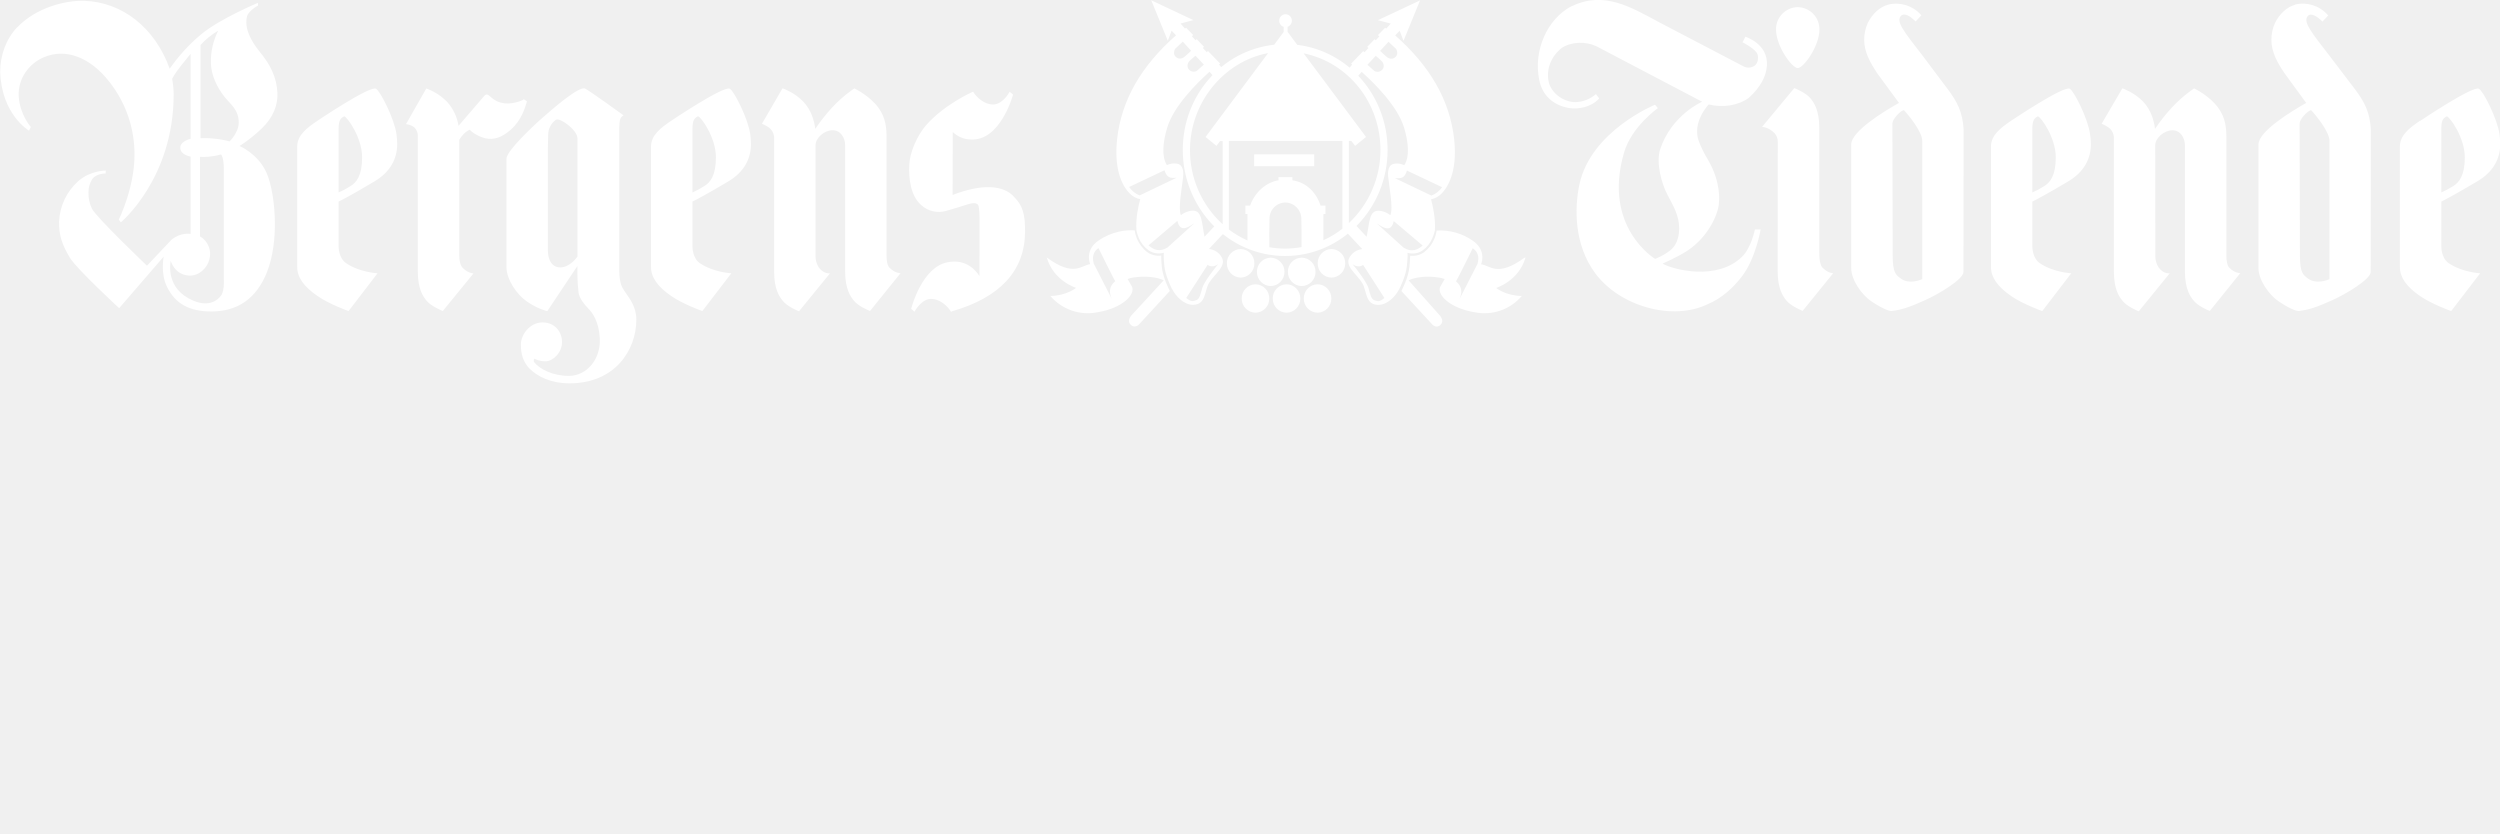
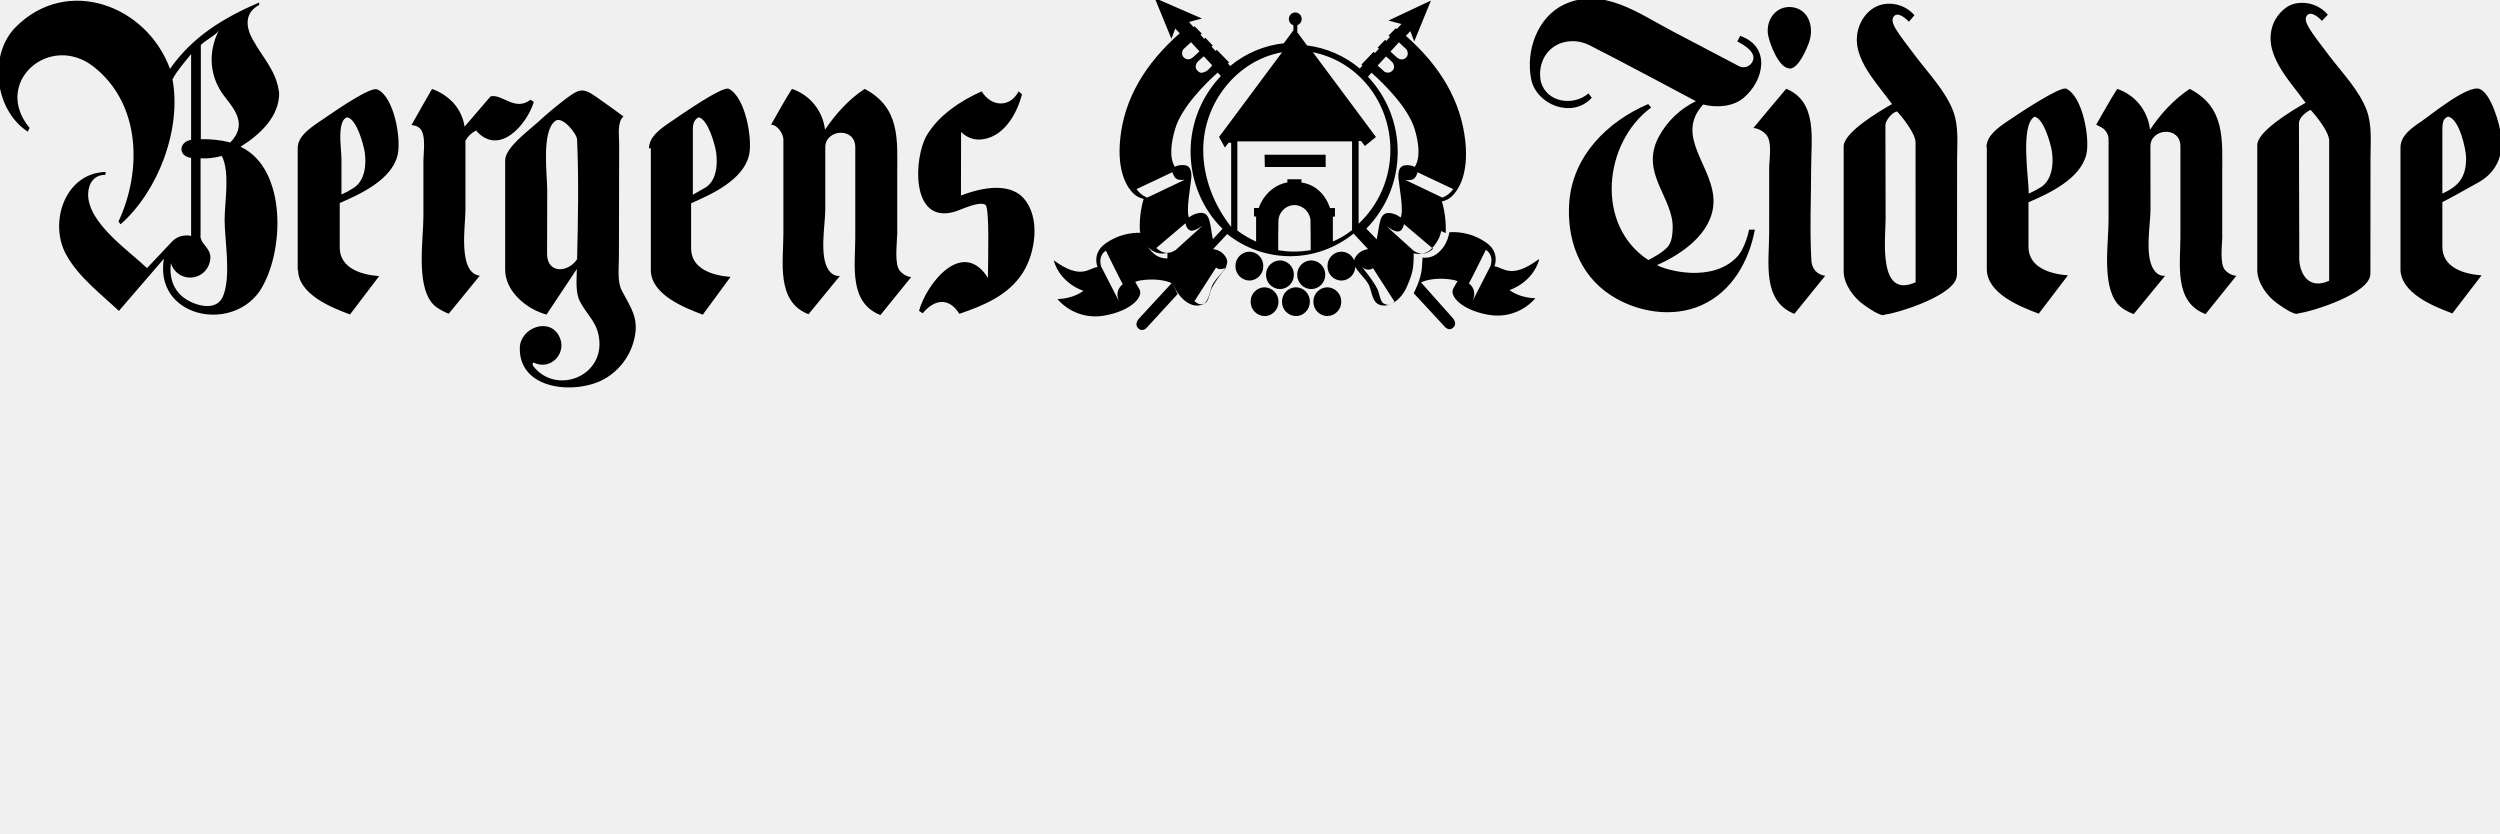
<svg xmlns="http://www.w3.org/2000/svg" viewBox="0 0 900 300">
-   <path fill="#fff" d="M451.5 55.55h21.6v4.29h-21.61zm34.09 24.77V50.74h.89l1.37 1.78.16-.14 3.76-3.08S470 20.11 469.3 19.2c16.1 3.27 27.66 17.77 27.66 34.8a36.03 36.03 0 0 1-11.36 26.3zm-2.31 2.01a33.15 33.15 0 0 1-6.86 4.15v-9.4l.75-.06v-3.01h-1.75c-1.64-4.83-5.14-8.37-10.16-9.1v-1.15h-5.01l.02 1.14c-4.5.74-8.55 4.31-10.22 9.11h-1.71v3l.75.06v9.5a34.4 34.4 0 0 1-6.69-3.94V50.74h40.87v31.57zM456.96 89a278.5 278.5 0 0 1 .06-10.2 5.79 5.79 0 0 1 5.7-5.9 5.86 5.86 0 0 1 5.76 5.9c.07.2.09 7.14.07 10.16-1.93.34-3.91.54-5.92.54a33.21 33.21 0 0 1-5.67-.5zm-16.87-8.32A36 36 0 0 1 428.4 54c0-16.97 12.06-31.85 28.12-34.89L434 49.31l3.93 3.2 1.3-1.72h.92v29.88zm26.9-64.56c-.1-.16-3.38-4.6-3.46-4.68V9.66a2.3 2.3 0 0 0 1.54-2.18 2.3 2.3 0 0 0-2.25-2.36 2.3 2.3 0 0 0-2.3 2.36 2.3 2.3 0 0 0 1.61 2.2v1.81l-3.43 4.61c-18.78 2.06-32.9 18.32-32.9 37.9 0 21.03 16.52 38.16 36.83 38.16 20.34 0 36.9-17.12 36.9-38.16 0-19.34-13.97-35.6-32.52-37.86zm-34.14 87.44c-.67 2.22-.91 4.29-2.5 4.61-.93.2-1.36.64-3.3-.9l7.7-11.94c.91.8 2.64.73 3.85-.3-1.5 1.72-5.17 6.61-5.75 8.54zm-12.5-14.49c-3.06 1.9-5.19.71-6.88-.74l10.39-8.82c1.1 5.08 5.03 1.35 6.03.92-2.22 1.98-9.43 8.56-9.54 8.63zM410.3 70.34s-2.14-.64-3.82-3.02l12.74-6.03c.83 2.7 2 2.9 4.35 2.7zm12.9-52.92c.15-.1 1.27-1.17 2.61-2.43l3 3.28a52.14 52.14 0 0 1-2.5 2.27c-.57.45-1.98 1.04-3.11-.16-.97-.94-.45-2.48 0-2.96zm7.18 2.63l3 3.21-2.56 2.29s-1.5.82-2.76-.46c-1.1-1.16-.29-2.68.05-3.01.11-.18 1.01-.99 2.29-2.04zm4.83 69.58l6.2-6.61-3.09-2.79-4.69 5c-1.1-5.32-.77-9.97-4.9-9.35a7.95 7.95 0 0 0-3.62 1.57c-1.09-2.5.55-10.77.84-14 .25-2.98-.77-4.34-2.25-4.53a6.01 6.01 0 0 0-3.62.53c-2-3.15-1.42-8.4.13-13.53 2.3-7.7 10.65-15.99 15.2-20.08l2.15 2.37 2.28-1.75.92-.94-1.92-2.3c.32-.23.42-.33.42-.33l-4.39-4.52s-.18.13-.43.42l-1.42-1.53.43-.4-2.65-2.78-.4.4-1.32-1.42.46-.46L427 10l-.4.28-1.6-1.81 4.6-1.24L414.45.1l5.96 14.57 1.37-3.63 1.59 1.68c-12.5 11-19.68 23.32-21.21 37.39-1.35 12.36 2.76 17.84 4.6 19.6a7.07 7.07 0 0 0 3.72 2c-.61 2.18-1.71 6.96-1.35 11.3v.01s.25 1.22.83 2.65a10.52 10.52 0 0 0 3.6 4.5 6.63 6.63 0 0 0 5.24.86l.17-.05v.18s-.17 1.18.2 4.61c.32 3.42 2.61 8.01 2.7 8.2l.04-.02c1.37 2.72 4.24 5.78 7.58 5.78 4.74 0 4.1-5.15 5.75-7.85 2.09-3.4 6.6-6.22 4.45-9.47a5.84 5.84 0 0 0-4.47-2.77zm-35.03 17.86l-6.43-12.6a7.42 7.42 0 0 1-.28-1.89c0-1.44.7-2.95 2-3.67 0 0 5.84 11.89 6.02 11.87-2.6 2.2-2.02 4.52-1.3 6.28zm18.06-11.7c-.17-1.9-.17-1.96-.17-2.65 0-.36-.05-1.01-.03-1.14-.64.15-3.1.21-5.05-1.25a11.56 11.56 0 0 1-3.75-5 10.03 10.03 0 0 1-.75-2.8c-2.74-.27-8.1.24-13.05 3.67-4.47 3.1-3.49 7.23-2.97 8.47-3.28.41-5.87 4.78-15.63-2.39 2.42 8.45 10.55 10.93 10.55 10.93s-3.32 2.81-9.26 2.92a17.71 17.71 0 0 0 16.78 5.9c9.4-1.5 14.1-6.65 12.5-9.44l-1.47-2.57a9.96 9.96 0 0 1 2-.53c4.31-.68 8.68-.16 11 1l-11.63 12.63s-1.65 1.8-.41 3.2c1.52 1.78 3.14.06 3.14.06l11.1-12.06c-.07-.13-2.55-4.71-2.92-8.95zm56.13-1a5.06 5.06 0 0 1 4.96-5.14 5.04 5.04 0 0 1 4.94 5.14 5.04 5.04 0 0 1-4.94 5.15 5.04 5.04 0 0 1-4.96-5.15zm-32.7 0a5.08 5.08 0 0 1 4.98-5.14 5.04 5.04 0 0 1 4.92 5.14 5.04 5.04 0 0 1-4.92 5.15 5.06 5.06 0 0 1-4.97-5.15zm21.97 3.08a5.04 5.04 0 0 1 4.97-5.11 5.04 5.04 0 0 1 4.98 5.1 5.04 5.04 0 0 1-4.98 5.12 5.04 5.04 0 0 1-4.96-5.11zm-11.15 0a5.04 5.04 0 0 1 4.94-5.11 5.04 5.04 0 0 1 4.98 5.1 5.04 5.04 0 0 1-4.98 5.12 5.04 5.04 0 0 1-4.93-5.11zm16.87 9.6a5.06 5.06 0 0 1 4.97-5.13 5.04 5.04 0 0 1 4.95 5.14 5.04 5.04 0 0 1-4.95 5.09 5.06 5.06 0 0 1-4.97-5.1zm-11.17 0a5.04 5.04 0 0 1 4.96-5.13 5.04 5.04 0 0 1 4.97 5.14 5.04 5.04 0 0 1-4.97 5.09 5.04 5.04 0 0 1-4.96-5.1zm-11.18 0a5.06 5.06 0 0 1 4.97-5.13 5.04 5.04 0 0 1 4.96 5.14 5.04 5.04 0 0 1-4.96 5.09 5.06 5.06 0 0 1-4.97-5.1zM188.6 35.72c-.9.7-2.83 1.18-4.23 1.4a9.31 9.31 0 0 1-5.47-.67c-1.47-.69-2.42-1.8-3.06-2.22-.9-.6-1.51.3-1.51.3l-9.25 10.76a16.96 16.96 0 0 0-4.11-8.61 19.89 19.89 0 0 0-7.25-4.73l-.24-.1-.15.24-7.17 12.6a5.98 5.98 0 0 1 2.9 1.08c1.51 1.47 1.35 2.85 1.35 4.1v47.9c0 6.51 2.08 9.16 3.09 10.4 1.6 2.1 5.91 3.79 5.91 3.79l11.05-13.53s-1.98 0-3.94-2.06c-.8-.82-1.18-2.65-1.18-4.26V50.32c.79-1.4 2.3-3.05 3.78-3.62 1.12 1.28 3.6 2.63 5.68 3.1 2.85.62 5.79-.19 9.1-3.13 3.85-3.41 5.1-7.82 5.81-10.17zm613.9 60.64c-.75-.83-1-2.65-1-4.25V49.83c0-3.72-.25-7.33-2.96-11.05-3.03-4.18-8.22-6.75-8.46-6.86l-.16-.1-.16.1c-.05.04-3.84 2.44-7.93 6.83a63.58 63.58 0 0 0-6.02 7.64c-.37-2.98-1.43-6.78-4.25-9.77-3.07-3.22-7.08-4.66-7.25-4.73l-.22-.07-.17.2-7.33 12.53c.03 0 1.46.62 2.18 1.13a4.7 4.7 0 0 1 2.23 4.14v48.04c0 6.49 2.06 9.14 3.08 10.39 1.6 2.1 5.5 3.67 5.65 3.73l.24.08 11.14-13.68s-2.19.4-4-2.08a7.38 7.38 0 0 1-1.19-4.08l-.04-39.92c0-2.62 3.21-5.4 6.21-5.4 2.9 0 4.48 2.8 4.48 5.4v45.42c0 6.52 2.07 9.17 3.07 10.41 1.61 2.11 5.5 3.66 5.66 3.73l.23.08 10.97-13.6s-2.02.05-4-2.02zm-482.3 0c-.8-.83-1.04-2.65-1.04-4.25V49.83c0-3.72-.23-7.33-2.93-11.05-3.03-4.18-8.25-6.75-8.46-6.86l-.16-.1-.18.1c-.04.04-3.83 2.44-7.91 6.83a64.69 64.69 0 0 0-6.02 7.64c-.4-2.98-1.44-6.78-4.29-9.77-3.05-3.22-7.05-4.66-7.2-4.73l-.27-.07-.17.2-7.27 12.53c.01 0 1.44.62 2.19 1.13a4.77 4.77 0 0 1 2.2 4.14v48.04c0 6.49 2.06 9.14 3.07 10.39 1.6 2.1 5.5 3.67 5.67 3.73l.22.08 11.16-13.68s-2.2.4-4.03-2.08a7.4 7.4 0 0 1-1.19-4.08V52.28c0-2.62 3.16-5.4 6.16-5.4 2.92 0 4.5 2.8 4.5 5.4v45.46c0 6.51 2.07 9.16 3.07 10.4 1.6 2.11 5.5 3.66 5.67 3.73l.22.08 10.98-13.6s-2.05.05-4-2.02zm325.6-64.47l-11.46 13.79s2.26 0 4.5 2.26a4.48 4.48 0 0 1 1.16 3l-.04 46.75c0 6.5 2.07 9.15 3.07 10.4 1.61 2.1 5.54 3.63 5.7 3.73l.22.1 10.99-13.55s-1.9 0-3.88-2.07c-.64-.67-.96-2.26-1.05-3.45 0 0-.08-1.05-.08-2.8V45.9c0-6.46-2.06-9.12-3.08-10.4-1.6-2.07-5.5-3.62-5.67-3.69l-.21-.1zm-6.43-21.25c0 6 5.74 13.87 7.82 13.87 2.1 0 7.8-7.88 7.8-13.87a7.93 7.93 0 0 0-7.82-8.07 7.95 7.95 0 0 0-7.8 8.07zm-73.6-8.43c-8.9 4.68-13.8 16.12-11.65 26.55 1.03 5.43 4.93 9.13 10.7 10.12 3.4.6 8.04-.36 10.77-3.33.1-.12.1-.16.1-.16l-1.15-1.5-.11.08a11.8 11.8 0 0 1-7.18 2.8c-3.75.03-8.33-2.56-9.64-6.94-1.15-4.66.66-9.5 4.71-12.64 3.49-2.2 8.57-2.38 12.46-.5.04 0 38 19.94 38 19.94s-10.97 4.67-15.12 17.1c-1.6 5 .6 12.6 2.64 16.42 2.03 3.81 4.2 7.52 4.2 11.89 0 0 .17 3.41-1.41 6-1.5 2.97-7.25 5.16-7.25 5.16s-19-11.41-11.2-38.2c2.7-9.43 12.2-16.07 12.2-16.07l-1.04-1.23s-23.1 9.42-27.22 28.72c-1.86 8.81-1.82 21.82 5.7 31.95 8.86 11.95 27.85 17.3 40.54 11.12 4.72-1.94 9.15-5.8 12.46-10.23 4.82-6.45 6.55-16.65 6.55-16.65h-2.07s-1.28 6.57-4.6 9.79c-9.01 8.87-25 4.64-28.63 2.5 0 0 5.28-2.29 8.84-4.59 8.15-5.35 11.46-14.09 11.46-17.57 0 0 .93-6.86-3.93-15.18a40.72 40.72 0 0 1-3.32-6.69c-2.58-6.94 3.57-13.28 3.57-13.28 4.94 1.26 10.56.47 14.44-2.38 4.28-3.9 6.25-7.82 6.5-11.57.56-7.89-7.75-10.41-7.75-10.41l-1.03 1.99s5.05 2.52 5.46 4.54c.32 1.6-.1 2.87-.76 3.61a3.83 3.83 0 0 1-4.13.63l-30.8-16.1c-9.97-5.36-19.71-11.23-31.17-5.69zm115.6 89.83l-.11-47.57c0-1.46 2.5-4.19 3.78-4.71.25-.1.37-.08.42-.08 1.82 1.98 6.55 7.82 6.55 11.03v49.78c-.9.41-4.83 1.88-7.61-.15-1.9-1.35-3.03-2.17-3.03-8.3zm-1.7-90.33c-2.87.73-5.64 3.23-7.32 6.66a15.12 15.12 0 0 0-1.25 5.93c0 4.52 2.26 8.33 4.6 11.95 2.47 3.33 6.9 9.34 7.93 10.8-5.46 3.05-17.19 10.25-17.19 14.94v44.56c0 4.2 3.76 9.58 7.24 11.93 4.9 3.28 7.21 3.68 7.53 3.43l-.16.05c3.56-.46 6.23-1.3 11.9-3.86 4.97-2.21 13.9-7.56 13.9-10.2l.05-49.46v-1.92c-.37-6.2-2.3-9.87-5.74-14.46l-8.9-11.86c-7.01-9-9.64-12.37-8.01-14.37a1.5 1.5 0 0 1 1.18-.6c1.72-.07 3.9 2.25 3.96 2.27l.22.24 2.07-2.22-.19-.23a11.92 11.92 0 0 0-11.66-3.64zm148.3 90.33l-.11-47.57c0-1.46 2.5-4.19 3.8-4.71.25-.1.36-.08.36-.08 1.86 1.98 6.6 7.82 6.6 11.03v49.78c-.88.41-4.83 1.88-7.64-.15-1.88-1.35-3-2.17-3-8.3zm-1.7-90.33c-2.9.73-5.63 3.23-7.32 6.66a15.03 15.03 0 0 0-1.25 5.93c0 4.52 2.22 8.33 4.65 11.95 2.43 3.33 6.84 9.34 7.88 10.8-5.4 3.05-17.18 10.25-17.18 14.94v44.56c0 4.2 3.76 9.58 7.24 11.93 4.86 3.28 7.2 3.68 7.52 3.43l-.16.05c3.56-.46 6.23-1.3 11.9-3.86 4.95-2.21 13.9-7.56 13.9-10.2l.05-49.46v-1.92c-.37-6.2-2.3-9.87-5.76-14.46l-9-11.83c-7-9-9.6-12.37-8-14.36a1.4 1.4 0 0 1 1.13-.6c1.73-.07 3.92 2.25 3.96 2.27l.23.24 2.12-2.22-.24-.23a11.96 11.96 0 0 0-11.7-3.7zm-747.7 9.31a24.33 24.33 0 0 0-2.65 11.44c0 4.53 2.3 9.16 4.95 12.45 2.11 2.63 5.07 4.6 5.07 9.2 0 3.58-3.15 6.66-3.28 6.79a32.64 32.64 0 0 0-6-1.03c-1.7-.24-3.92-.12-4.48-.12V16.2a26.81 26.81 0 0 1 6.4-5.17zm-3.22 82.46a7.3 7.3 0 0 0-3.34-8.38V56.46s1.23.12 3.3-.06 4.25-.8 4.25-.8.97.75 1.02 5.09v40.1c0 1.26.14 3.22-.7 5.13-.33.71-3.4 5.25-10.29 2.32-10.03-4.25-8.28-13.33-8.14-14.37 0 0 1.3 4.96 6.5 5.34 3.57.26 6.65-2.68 7.4-5.75zM6.27 9.73C2.17 14 .07 19.9.07 25.85c.46 15.41 10.39 21.2 10.39 21.2l.64-1.34s-3.93-4.34-4.37-11.05c-.33-6.36 3.7-11.77 9.01-14.03 7.85-3.38 16.7-.08 23.62 8.81a41.98 41.98 0 0 1 9.06 26.35c0 11.87-5.65 23.26-5.65 23.26l.73 1s19.02-15.78 19.02-46.1a34 34 0 0 0-.54-5.57s.8-1.78 3.28-4.85l3.36-4.16v30.6s-3.72.8-3.72 3.19c0 2.65 3.72 3.21 3.72 3.21V84.2s-3.51-.67-6.9 2.12l-8.81 9.34s-18.25-17.43-19.8-20.5a12.88 12.88 0 0 1-1.26-5.92 8.62 8.62 0 0 1 1.33-4.71c1.37-2.1 4.82-2.07 4.82-2.07l.09-1.05s-5.54-.08-9.92 3.8a20.69 20.69 0 0 0-6.9 14.56c-.09 4.8 1.02 8.28 3.92 13.07 2.61 4.18 17.71 18.1 17.71 18.1l16.03-18.56s-1.21 5.98 1.15 10.8c3.06 6.24 8.16 8.95 15.97 8.95 9.52 0 16.2-4.63 20-14 2.4-5.95 2.91-12.78 2.91-17.5 0-7.21-1.23-14.53-3.1-18.63-3.11-6.75-9.63-9.45-9.63-9.45s3.85-2.3 8.05-6.36c4.13-3.96 5.8-8.46 5.59-12.76-.29-5.65-2.47-10.06-6.44-14.88-3.64-4.5-4.75-8.03-4.75-10.5 0-.83.1-1.46.18-1.87.37-2.25 4.01-4.16 4.01-4.16v-1S79.41 6.63 72.56 12.23a63.37 63.37 0 0 0-11.47 12.5C55.73 9.84 43.95.8 30.47.3 23.24.06 12.98 2.85 6.37 9.68zm343.8 23.38c-.1.03-10.07 4.45-16.67 11.96-3.28 3.75-5.89 9.87-6.06 14.25-.24 4.82.4 11.25 4.44 14.63a9.37 9.37 0 0 0 8.74 2c2.13-.57 6.72-2.02 8.17-2.48 2.39-.74 3.23-.09 3.5.46.41.83.45 4.77.45 4.77l-.03 20.7c-1.35-2.13-4.86-6.31-11.52-4.98-9.08 1.76-12.86 15.93-13 16.55l-.07.21 1.22 1.05.19-.39c.05-.06 2.55-4.56 6.17-4.22 4.18.38 6.58 4.32 6.6 4.37l.17.26.4-.2c17.2-4.95 26.09-14.51 26.25-28.4.07-6.54-.86-9.61-3.8-12.6-3.85-4.6-11.98-4.88-22.28-.86l.05-22.68a9.54 9.54 0 0 0 6.47 2.71c10.46.62 14.99-15.28 15.17-15.94l.05-.24-1.22-1.03-.21.38c0 .03-2.54 4.57-6.17 4.22-4.18-.4-6.56-4.3-6.6-4.35l-.15-.26zm528.8 13.37c0-1.52.17-2.64.5-3.32.52-.9 1.41-1.23 1.44-1.26l.06-.02c1 .16 6.46 7.58 6.46 14.77 0 6.6-2.07 9.07-4.2 10.36a34.44 34.44 0 0 1-4.26 2.29zm-7.68-3c-3.8 2.57-7.23 5.23-7.23 9.23v43.44c0 3.65 2.34 7.06 7.23 10.4 4.17 2.9 10.95 5.33 11 5.35l.24.08 10.43-13.6s-6.38-.3-11.32-3.63c-2.67-1.84-2.67-5.7-2.67-6.33V72.56c1.02-.45 5.42-2.81 12.96-7.28 5.78-3.4 8.25-8.16 8.25-13.41 0-1.05-.09-2.22-.25-3.51-.74-5.49-5.86-15.67-7.45-16.42-2.22-1.12-20.87 11.42-21.06 11.55zm-749.3 3c0-1.52.2-2.64.54-3.32.51-.9 1.41-1.23 1.43-1.26h.01l.05-.02c1.02.16 6.44 7.58 6.44 14.77 0 6.6-2.04 9.07-4.2 10.36a30.74 30.74 0 0 1-4.27 2.29zm-7.6-3c-3.86 2.57-7.29 5.23-7.29 9.23v43.44c0 3.65 2.38 7.06 7.29 10.4 4.12 2.9 10.9 5.33 10.96 5.35l.24.08 10.43-13.6s-6.43-.3-11.3-3.63c-2.72-1.84-2.73-5.7-2.73-6.33V72.56c1.04-.45 5.48-2.81 12.96-7.28 5.7-3.4 8.14-8.16 8.14-13.41 0-1.05-.1-2.22-.25-3.51-.72-5.49-5.85-15.67-7.4-16.42-2.28-1.12-20.9 11.42-21.07 11.55zm135 3c0-1.53.15-2.65.53-3.33.5-.9 1.35-1.23 1.4-1.26h.02l.04-.04c1.04.17 6.45 7.59 6.45 14.78 0 6.6-2.06 9.08-4.18 10.36a33.62 33.62 0 0 1-4.27 2.3V46.47zm-7.66-3c-3.82 2.57-7.26 5.23-7.26 9.23v43.44c0 3.65 2.36 7.06 7.26 10.4 4.14 2.9 10.92 5.33 11 5.35l.22.08 10.43-13.6s-6.4-.3-11.32-3.63c-2.68-1.84-2.68-5.7-2.68-6.33V72.56c1.03-.45 5.46-2.81 12.96-7.28 5.68-3.4 8.1-8.16 8.1-13.41 0-1.05-.08-2.22-.25-3.51-.7-5.49-5.83-15.67-7.38-16.42-2.26-1.12-20.9 11.42-21.1 11.55zm490 3c0-1.5.21-2.64.56-3.33.49-.89 1.37-1.22 1.42-1.25l.04-.02c1 .16 6.43 7.58 6.43 14.77 0 6.6-2.07 9.07-4.17 10.36a34.25 34.25 0 0 1-4.28 2.29zm-7.65-3c-3.8 2.57-7.23 5.23-7.23 9.23v43.44c0 3.65 2.38 7.06 7.23 10.4 4.17 2.9 10.95 5.33 11 5.35l.24.08 10.43-13.6s-6.42-.3-11.32-3.63c-2.67-1.84-2.7-5.7-2.7-6.33V72.56c1.05-.45 5.46-2.81 12.97-7.28 5.7-3.4 8.12-8.16 8.12-13.41 0-1.05-.1-2.22-.29-3.51-.68-5.49-5.8-15.67-7.34-16.42-2.26-1.12-20.91 11.42-21.12 11.55zm-516.1 6.28v42.6c-.28.42-2.76 3.9-6.2 3.9-4.38 0-4.44-5.54-4.44-5.75V53.16c0-1.47.1-4.67.1-4.67a6.68 6.68 0 0 1 2.77-5.36l.09-.04c1.47-.8 7.67 3.77 7.67 6.66zm-12.3-7.6c-3.12 2.67-13.25 12.12-13.25 14.97v39.03c0 4.5 3.76 9.87 7.24 12.3 4.2 2.88 7.12 3.43 7.24 3.49l.23.03 10.83-16.21v3.04c0 2.11.25 5.54.42 6.59.34 2.12 2.07 4.18 3.5 5.67 1.42 1.45 3.79 4.52 4.13 10.65.45 7.56-4.68 13.6-11.12 13.6-5.81 0-10.53-2.42-12.59-5.03-.03-.2-.06-.34-.06-.5 0-.37.17-.54.3-.65.45.25 1.79.93 3.96.93 2.6 0 5.92-3.09 5.92-6.86 0-3.93-2.72-7.14-7-7.14-4.82 0-7.8 4.72-7.8 7.73v.18c0 1.65-.01 5.44 3 8.6 2.85 2.93 7.66 5.37 14.27 5.42 16.58.12 24.28-12 24.28-22.89 0-4.65-2.37-7.56-3.96-9.87 0 0-.75-1.1-1.07-1.72-1.25-2.17-1.12-6.77-1.12-6.77v-50.5c0-.75.1-2.8.37-3.42.3-.7.75-1 .75-1l.42-.3-.41-.31c-.49-.36-11.93-8.62-13.4-9.32-2.25-1.12-12.48 8.01-15.06 10.23zm308.2 61.9l.6.6-.6-.64zm13.42-21.04l-.64.05v.02l.65-.05zm-21.47-2.51c1.01.43 4.98 4.13 6.02-.92l10.4 8.8c-1.7 1.46-3.8 2.64-6.88.75-.1-.08-7.33-6.66-9.54-8.63zm-.6 27.7c-1.63-.32-1.87-2.4-2.51-4.61-.61-1.93-4.25-6.82-5.75-8.55 1.22 1.04 2.92 1.1 3.84.3l7.68 11.93c-1.93 1.56-2.34 1.11-3.26.92zm11.28-46.85l12.74 6.03a8.12 8.12 0 0 1-3.85 3.02l-13.18-6.3c2.39.21 3.57 0 4.37-2.69zm-3.94-40.93c-1.18 1.2-2.53.62-3.11.17a49.49 49.49 0 0 1-2.52-2.28l3.03-3.27a68.16 68.16 0 0 0 2.6 2.42c.46.46.94 2.01 0 2.96zm-4.89 4.69c-1.22 1.3-2.76.47-2.76.47l-2.55-2.28 3-3.22a27.69 27.69 0 0 1 2.26 2.04c.33.34 1.17 1.84.05 3zm9.14 66.08l-.04-.18.16.03c.04.05 3 .8 5.24-.85a10.11 10.11 0 0 0 3.57-4.48c.64-1.43.86-2.64.86-2.64l.04-.03c.34-4.35-.78-9.12-1.38-11.3a7.06 7.06 0 0 0 3.72-2c1.82-1.77 5.95-7.25 4.61-19.6-1.54-14.08-8.73-26.4-21.23-37.4l1.61-1.68 1.38 3.64L511.22.14l-15.18 7.13 4.65 1.22-1.65 1.8-.42-.28-2.55 2.63.5.45-1.3 1.42a2.84 2.84 0 0 1-.41-.4l-2.67 2.78.45.4-1.42 1.53c-.28-.3-.45-.43-.45-.43l-4.36 4.53s.07.08.36.34l-1.9 2.3.94.94 2.29 1.74 2.11-2.36c4.57 4.07 12.94 12.37 15.26 20.08 1.54 5.12 2.1 10.37.07 13.52a5.98 5.98 0 0 0-3.6-.54c-1.48.2-2.46 1.55-2.22 4.53.29 3.23 1.96 11.51.8 14 0 0-1.49-1.26-3.59-1.56-4.17-.62-3.8 4.03-4.95 9.34l-4.64-4.98-3.08 2.8 6.16 6.6c-1 .1-2.98.54-4.48 2.78-2.12 3.26 2.38 6.06 4.48 9.47 1.66 2.7 1 7.84 5.75 7.84 3.31 0 6.22-3.05 7.6-5.78v.03c.1-.18 2.39-4.78 2.7-8.2.37-3.43.25-4.6.25-4.6zm25.2 3.75l-6.43 12.59c.68-1.76 1.26-4.07-1.34-6.29.2.03 6.03-11.87 6.03-11.87a4.23 4.23 0 0 1 2.02 3.68 8.73 8.73 0 0 1-.27 1.88zm16.92-2.19c-9.8 7.16-12.37 2.79-15.65 2.38.52-1.26 1.5-5.36-2.96-8.47A20.54 20.54 0 0 0 517.2 83c-.03.06-.2 1.38-.75 2.79a11.88 11.88 0 0 1-3.77 5 7.16 7.16 0 0 1-5.01 1.26c0 .1-.09.77-.09 1.12 0 .7 0 .75-.16 2.65-.36 4.23-2.87 8.81-2.91 8.93l-.12-.1 11.25 12.17s1.56 1.73 3.1-.05c1.26-1.41-.4-3.2-.4-3.2l-11.25-12.65c2.3-1.15 6.66-1.7 10.96-.99.68.11 1.33.27 2.02.53l-1.47 2.57h-.03c-1.58 2.78 3.11 7.93 12.53 9.42a17.59 17.59 0 0 0 16.74-5.9c-5.9-.1-9.22-2.89-9.22-2.89s8.14-2.5 10.56-10.93z" />
+   <path d="M421 94.1c0-.36-.04-1.03-.03-1.14-.64.15-3.14.21-5.1-1.26-1.71-1.29-3-3.06-3.79-5.05a11.4 11.4 0 0 1-.76-2.82 20.9 20.9 0 0 0-13.2 3.72c-4.5 3.14-3.52 7.31-3 8.56-3.3.42-5.93 4.83-15.8-2.42 2.45 8.55 10.7 11 10.7 11s-3.36 2.84-9.36 2.96a18.04 18.04 0 0 0 16.9 5.96c9.48-1.63 14.3-6.72 12.6-9.54l-1.49-2.6a9.88 9.88 0 0 1 2.02-.54c4.36-.68 8.77-.16 11.1 1.01l-11.8 12.8s-1.66 1.82-.41 3.25c1.53 1.8 3.18.05 3.18.05l11.2-12.2c-.08-.13-2.57-4.76-2.96-9.06a22.76 22.76 0 0 1-.18-2.68zm-18.1 14.5l-6.51-12.7a7.55 7.55 0 0 1-.28-1.92c0-1.46.71-2.99 2.02-3.72 0 0 5.9 12 6.08 12-2.62 2.23-2.04 4.58-1.31 6.36zm85-12.8a5.08 5.08 0 0 0-4.99-5.2 5.1 5.1 0 0 0-5.01 5.22 5.1 5.1 0 0 0 5.02 5.19 5.1 5.1 0 0 0 4.99-5.2zm-38.1-5.2a5.12 5.12 0 0 0-5.03 5.2 5.12 5.12 0 0 0 5.03 5.2 5.1 5.1 0 0 0 4.98-5.2 5.1 5.1 0 0 0-4.98-5.2zm27.3 8.3a5.14 5.14 0 0 0-5.08-5.16 5.1 5.1 0 0 0-5.02 5.17 5.11 5.11 0 0 0 5.02 5.16 5.1 5.1 0 0 0 5.07-5.17zm-11.3 0a5.1 5.1 0 0 0-5.04-5.16 5.1 5.1 0 0 0-4.99 5.17 5.1 5.1 0 0 0 4.99 5.16 5.07 5.07 0 0 0 5.03-5.17zm7.02 9.72a5.12 5.12 0 0 0 5.02 5.16 5.1 5.1 0 0 0 5.01-5.15 5.1 5.1 0 0 0-5.01-5.2 5.09 5.09 0 0 0-5.02 5.19zm-11.3 0a5.1 5.1 0 0 0 5.01 5.16c2.8 0 5.02-2.34 5.02-5.16a5.1 5.1 0 0 0-5.02-5.2 5.1 5.1 0 0 0-5.01 5.2zm-6.27-5.2a5.12 5.12 0 0 0-5.02 5.2 5.12 5.12 0 0 0 5.02 5.16c2.8 0 5.02-2.34 5.01-5.15a5.15 5.15 0 0 0-5.01-5.2zm65.2-19.5c.18-3.87-.29-7.72-1.36-11.4 1.43-.27 2.72-.99 3.76-2.01 1.82-1.8 6.02-7.33 4.65-19.8-1.56-14.2-8.83-26.8-21.4-37.8l1.62-1.7 1.4 3.7L515.14.2l-15.3 7.2 4.7 1.24-1.66 1.8-.43-.27-2.57 2.66.5.46-1.3 1.44c-.16-.12-.3-.26-.42-.4l-2.71 2.8.46.4-1.44 1.56c-.28-.3-.46-.43-.46-.43l-4.4 4.58.35.34-.92 1.1a36.6 36.6 0 0 0-19-8.32 438.5 438.5 0 0 0-3.5-4.73V9.06a2.35 2.35 0 0 0 1.56-2.2 2.32 2.32 0 0 0-2.27-2.38A2.32 2.32 0 0 0 464 6.83c0 1.04.66 1.95 1.62 2.26v1.83l-3.46 4.67a36.3 36.3 0 0 0-19.3 8.18l-.82-.97.44-.32-4.44-4.56s-.18.13-.44.43l-1.44-1.55.44-.4-2.68-2.81-.4.4-1.35-1.44.47-.46-2.57-2.63-.4.28-1.63-1.83 4.65-1.25-17-7.4 6.02 14.7 1.38-3.67 1.61 1.69c-12.6 11.1-19.9 23.6-21.4 37.8-1.34 12.5 2.82 18 4.65 19.8a7.38 7.38 0 0 0 3.76 2.02 35.2 35.2 0 0 0-1.37 11.4s.25 1.25.84 2.68c.75 1.83 2 3.44 3.64 4.55a6.94 6.94 0 0 0 5.47.82s-.15 1.36.2 4.83c.36 3.46 2.66 8.09 2.76 8.29 1.42 2.74 4.3 5.83 7.68 5.83 4.8 0 4.15-5.2 5.81-7.94 2.11-3.43 6.64-6.26 4.5-9.57a6 6 0 0 0-4.52-2.8l-.01-.01 5.08-5.43a36.32 36.32 0 0 0 22.6 7.98c8.61 0 16.5-3.03 22.9-8.13l5.23 5.6a6.1 6.1 0 0 0-4.53 2.81c-2.14 3.3 2.41 6.12 4.53 9.57 1.68 2.74 1.01 7.92 5.81 7.92 3.34 0 6.28-3.08 7.69-5.83.1-.21 2.41-4.85 2.71-8.21.3-3.37.17-4.75.17-4.75s3.18.8 5.46-.83c1.6-1.15 2.7-2.83 3.61-4.53.45-.83.87-2.68.87-2.68zm-1.23-12.8l-13.3-6.35c2.42.2 3.61 0 4.41-2.72l-.07-.06 12.9 6.09a8.21 8.21 0 0 1-3.9 3.05zm-15.6-55.9c.86.84 1.72 1.66 2.63 2.46.46.46.95 2.04 0 2.99-1.19 1.22-2.56.62-3.14.18-.88-.75-1.72-1.5-2.54-2.3zm-4.65 5.1c.8.65 1.56 1.35 2.29 2.08.33.34 1.17 1.86.04 3.03v-.02c-1.23 1.31-2.79.48-2.79.48l-2.57-2.3zm-65.6-.04l.01-.01-.01.01 3.03 3.24s-1.47 2-2.59 2.32c-.9.27-1.53.85-2.79-.46-1.13-1.16-.28-2.69.04-3.05.15-.16 1.03-.98 2.3-2.05zm-7.25-2.65l2.65-2.45 3.03 3.31c-.82.8-1.66 1.57-2.53 2.3-.57.46-2.01 1.05-3.15-.17-.98-.95-.48-2.53 0-2.99zm-13.1 53.5s-2.17-.65-3.86-3.05l12.9-6.09c.83 2.74 2.02 2.93 4.4 2.74zm10.2 18.9c-3.09 1.93-5.25.73-6.96-.74l10.5-8.92c1.11 5.13 5.08 1.37 6.09.94-2.24 2-9.54 8.65-9.65 8.73zm10.1 19.3c-.94.2-1.37.66-3.33-.9l7.79-12.1c.9.81 2.66.74 3.88-.3-1.52 1.74-5.22 6.67-5.81 8.63-.68 2.24-.93 4.32-2.53 4.65zm3.31-23.2c-1.11-5.38-.77-10.1-4.95-9.45-1.34.2-2.59.76-3.66 1.6-1.1-2.54.55-10.9.85-14.2.25-3.03-.78-4.4-2.27-4.59a6.1 6.1 0 0 0-3.66.54c-2.02-3.18-1.42-8.48.13-13.7 2.34-7.78 10.8-16.2 15.3-20.2l1.14 1.25a39.37 39.37 0 0 0-10.9 27.2c.02 10.9 4.4 20.8 11.5 27.8zm4.34-33l1.31-1.74h.94v30.2l-.06.02c-6-7.6-10-17.4-10-27.6 0-17.1 12.2-32.3 28.4-35.2l-22.7 30.5zm30.8 26.6c0 .23.12 7.22.09 10.3-3.88.7-7.85.71-11.7.05-.05-3.43.04-6.87.06-10.3a5.9 5.9 0 0 1 5.75-5.96 5.96 5.96 0 0 1 5.83 5.96zm8.06-1.72l.76-.06V74.9h-1.77c-1.66-4.88-5.2-8.46-10.3-9.2v-1.16h-5.07l.01 1.14c-4.55.75-8.64 4.36-10.3 9.2h-1.72v3.03l.76.06v9a34.99 34.99 0 0 1-6.76-3.98V50.9h41.3v31.9l.02.02a29.72 29.72 0 0 1-6.93 4.12zm9.28 3.24l-.01.02v-30.5h.89l1.38 1.8.16-.15 3.81-3.11-22.7-30.5c16.4 3.3 27.9 18 27.9 35.2 0 10.1-4.13 19.7-11.5 26.6zm2.76 1.06a39.24 39.24 0 0 0 11.3-27.6 39.44 39.44 0 0 0-10.7-27.1l1.28-1.43c4.62 4.12 13.1 12.5 15.5 20.2 1.58 5.17 2.13 10.5.07 13.7a6.15 6.15 0 0 0-3.64-.55c-1.5.21-2.48 1.56-2.24 4.58.3 3.27 1.98 11.6.8 14.2 0 0-1.5-1.28-3.62-1.58-4.22-.62-3.84 4.07-5.01 9.44zm6.87 27.2c-1.65-.32-1.86-2.43-2.54-4.65-.6-1.96-4.3-6.9-5.81-8.64 1.23 1.06 2.96 1.11 3.88.3l7.76 12.1c-1.95 1.58-2.36 1.12-3.29.94zm.6-27.9c1.04.43 5.05 4.18 6.09-.93l10.5 8.89c-1.72 1.47-3.84 2.68-6.96.76-.09-.08-7.4-6.72-9.63-8.71zm-44-21.5h21.9v-4.4h-22zm80.5 53.2a17.97 17.97 0 0 0 16.9-5.96c-5.95-.1-9.31-2.93-9.31-2.93s8.24-2.53 10.7-11l-.34.03c-9.9 7.24-12.5 2.82-15.8 2.41.52-1.28 1.5-5.42-3-8.56-3.84-2.68-8.48-4-13.2-3.7-.09.23-.26 1.46-.79 2.8-.79 2-2.08 3.76-3.8 5.04a7.07 7.07 0 0 1-5.08 1.28c-.12 1.62-.18 2.9-.25 3.81-.36 4.28-2.94 9.02-2.94 9.02l11.3 12.2s1.58 1.75 3.14-.04c1.28-1.43-.4-3.24-.4-3.24l-11.4-12.8c2.32-1.16 6.73-1.73 11.1-1 .68.12 1.34.27 2.04.54l-1.5 2.6c-1.62 2.8 3.16 7.89 12.7 9.53zm.81-17.7l-6.5 12.7c.68-1.78 1.27-4.12-1.36-6.36.21.03 6.1-12 6.1-12a4.26 4.26 0 0 1 2.03 3.72 8.2 8.2 0 0 1-.27 1.9zM191 35.9c-5.63 4.37-10.2-2.24-14.4-1.2l-9.35 10.9a16.54 16.54 0 0 0-4.15-8.7 19.5 19.5 0 0 0-7.57-4.88c-2.51 4.3-4.94 8.65-7.4 13 1.06.1 2.14.38 2.93 1.09 2.45 2.2 1.37 8.76 1.37 11.7v19.9c0 8.46-2.68 24.4 3.12 31.4 1.62 2.13 5.98 3.84 5.98 3.84l11.2-13.7c-8-.95-5.17-18.1-5.17-23.5v-25.1a8.81 8.81 0 0 1 3.82-3.66c8.35 9.56 18.4-2.32 20.8-10.3zm132 48.8V62.8c0-12.4 1.25-23.9-11.7-30.8-5.75 3.73-10.5 9.07-14.3 14.7A17.64 17.64 0 0 0 285.1 32c-2.68 4.18-5.04 8.58-7.52 12.9 2.33 0 4.44 3.3 4.44 5.32v33.9c0 10.1-2.68 24.5 9.05 29l11.3-13.8s-2.33.47-4.07-2.1c-3.45-5.09-1.2-16.2-1.2-21.9v-22.3c0-6.56 10.8-7.37 10.8 0v32.6c0 9.93-2.41 23.3 9.05 27.8l11.1-13.7s-2.07.04-4.04-2.15c-2.13-2.33-1.06-9.97-1.06-12.7zM91 14.3c-2.6-4.67-3-9.72 2.3-12.5V.9C80.5 6.36 69.2 13.3 61.2 24.8 52.9 2 24.3-8.9 5.7 9.7c-9.99 10-7.69 29.9 4.3 37.7l.65-1.34c-13.5-16.3 7.1-34.4 23-22.1 17.1 13.4 17.5 37.6 9 55.8l.75 1c13.7-12.1 22-34.4 18.7-52.2 1.77-3.32 4.36-6.17 6.7-9.1v30.9c-4.55.71-4.71 5.93 0 6.47v28.1s-3.93-1.1-6.97 2.14l-8.9 9.44c-6.7-6.4-21.4-16.3-21.2-26.7.06-3.81 2.24-6.96 6.2-6.85l.1-1.06c-14.6.38-20.4 18-14.4 29.4 2.25 4.29 5.64 8.09 9.3 11.6 3.28 3.16 6.77 6.1 9.87 9.03L59 93.13c-3.5 20.8 23.8 26.8 34.4 11.8 9.1-13.6 10.1-44.2-6.8-52.1 6.7-4.2 13.9-10.6 13.9-19.3-1-8.2-5.9-12.6-9.5-19.3zM72.2 84.8V57c2.57.15 5.16-.18 7.63-.86 3.06 5.77 1.03 16.8 1.03 22.9 0 7.64 2.5 20.7-.7 27.9-2.63 5.57-10.7 2.86-14.3 0-3.77-3.05-4.96-7.61-4.34-12.2a7.24 7.24 0 0 0 14-.41c1.3-4.9-3.37-6.03-3.37-9.46zm.1-34.7V16.2c1.41-1.56 5.57-3.61 6.47-5.22-4.09 8.04-3.32 17.1 2.33 24.1 4.2 5.21 7.57 10.3 1.8 16.2a39.54 39.54 0 0 0-10.6-1.17zm273 62.9c8.77-3 17.7-6.63 22.9-14.8 4.59-7.18 6.49-20 .24-26.9-4.05-4.49-12-4.96-22.5-.9l.05-22.9a9.04 9.04 0 0 0 6.54 2.75c8.46-.33 13.4-8.78 15.4-16.3l-1.23-1.04c-3.14 5.99-9.87 5.59-13.3-.02-7.54 3.33-15.6 8.7-19.8 15.9-4.65 8.05-5.83 31.8 9.83 27.5 2.43-.66 8.88-4.02 11.3-2.57 1.59.95.94 19.8.92 26.3-9.14-14.4-22.1 2.02-24.8 11.9l1.33.86c4.13-5.05 9.43-5.88 13.2.21zm-238-15.9c0 8.76 11.9 13.6 18.7 16.1l10.5-13.8c-6.32-.46-14.2-2.79-14.2-10.3v-16c7.55-3.27 18.6-8.4 20.8-17.1 1.47-5.67-1.17-21.2-7.26-23.8-2.28-.98-12.1 5.56-21.3 11.9-3.85 2.67-7.37 5.28-7.37 9.33v43.9zm24-42.3c.66 4.33.12 10.3-4.06 12.9-1.4.85 2.19-1.31 0 0a31.58 31.58 0 0 1-4.31 2.32v-12.4c0-3.75-1.27-10.5.55-14.1a2.74 2.74 0 0 1 1.47-1.29c3.44.49 5.96 9.97 6.35 12.5zm103-1.52v43.9c0 8.79 11.8 13.5 18.7 16.1l10-13.6c-6.35-.48-14.2-2.78-14.2-10.3v-16.2c7.55-3.3 18.6-8.39 20.8-17.1 1.46-5.68-1.2-21.1-7.22-24.1-2.29-1.13-17.6 9.61-21.4 12.2-3.85 2.61-7.34 5.28-7.34 9.33zm17.1-11h.01l.05-.04c3.42.56 5.95 9.94 6.33 12.5.65 4.34.2 10.5-4.03 12.9l-4.33 2.45v-23.2c0-1.97.2-3.56 1.96-4.63zm-28.5 9.5c0-2.93-.79-7.86 1.56-9.87a500.12 500.12 0 0 0-10.3-7.37c-4.46-3.08-5.93-2.36-10.4.98a139.36 139.36 0 0 0-10.4 8.71c-2.99 2.75-11.5 8.9-11.5 13.5v39.4c0 7.8 7.85 14.3 14.9 16.1l10.9-16.4c-.03 3.7-.6 8.5 1.17 11.8 2.89 5.4 6.56 7.6 6.96 14.4.75 13-16 19-23.9 8.67-.26-.34-.14-1.34.24-1.16 6.34 3.06 12.3-3.72 9.1-9.63-3.6-6.8-13.9-2.85-14.1 4.24-.39 15.5 20.5 17 30.6 11.2a22.45 22.45 0 0 0 10.7-14.7c1.6-7.2-1.4-11-4.5-16.9-1.8-3.15-1.12-8.34-1.12-11.9zM197 68.48c0-5.58-2.18-21.4 2.99-25 2.5-1.77 7.67 4.64 7.76 6.75.64 15 .34 29.1 0 43.1-3.33 4.97-10.8 5.18-10.8-1.91zM800 84.8v-22c0-12.4 1.25-24.1-11.7-30.8-5.74 3.78-10.5 9.04-14.3 14.7A17.42 17.42 0 0 0 762.2 32c-2.69 4.18-5.07 8.58-7.58 12.9.03 0 1.45.66 2.2 1.14a4.95 4.95 0 0 1 2.26 4.18v29.1c0 8.16-2.44 23 3.11 29.9 1.46 1.81 3.82 3.05 5.95 3.85l11.3-13.8s-2.31.47-4.04-2.1c-3.44-5.08-1.21-16.2-1.22-21.9l-.03-22.6c0-6.54 10.8-7.39 10.8 0v32.6c0 9.91-2.41 23.5 9.05 27.8l11.1-13.8s-2.07.08-4.04-1.99c-2.12-2.23-1.01-9.75-1.01-12.5zM643 32c-3.98 4.64-7.85 9.41-11.8 14.1 0 0 2.34-.05 4.55 2.29 2.39 2.54 1.16 8.95 1.16 12l-.01 23.5c-.01 10.4-2.68 24.4 9.07 29.1l11.1-13.7c-3.08-.43-4.82-2.64-4.98-5.57-.63-11.2-.08-22.6-.08-33.2 0-10.7 2.41-23.9-9.05-28.6zm1.22-7.28c3.34 0 6.35-7.42 7.14-9.81 1.8-5.48-.43-12.2-7.12-12.4-5.47 0-8.64 5.25-7.71 10.2.52 2.82 3.79 11.9 7.7 11.9zm60.3 74.3l.04-41.6c.01-5.65.62-11.9-1.34-17.2-2.6-7.15-8.85-13.7-13.4-19.7-6.98-9.2-9.67-12.5-8.06-14.6 1.45-1.85 4.46.77 5.43 1.93l2-2.36a11.96 11.96 0 0 0-11.9-3.81c-3.46.9-6.13 3.59-7.57 6.79-4.89 10.9 5.6 20.8 11.4 29-5.5 3.08-17.4 10.4-17.4 15.2v45c0 4.62 3.63 9.57 7.31 12.1.87.58 6.21 4.55 7.53 3.49 5.11-.65 25.9-7.17 25.9-14.2zm-14.9 2.59c-13.7 6.23-10.8-15.9-10.8-23l-.07-33.6c0-1.59 2.56-4.85 4.25-4.85 1.84 2.01 6.6 7.91 6.6 11.1zm129-93.6c-4.76 10.9 5.57 20.8 11.4 29-5.46 3.08-17.4 10.4-17.4 15.2v45c0 4.62 3.63 9.57 7.31 12.1.86.58 6.2 4.56 7.51 3.49 5.11-.65 25.9-7.17 25.9-14.2l.04-41.6c.01-5.65.61-11.9-1.34-17.2-2.62-7.17-8.93-13.7-13.5-19.7-6.99-9.17-9.59-12.5-8.04-14.5 1.41-1.87 4.46.82 5.38 1.93l2.14-2.24a12.17 12.17 0 0 0-12.1-3.93c-2.93.73-5.68 3.31-7.39 6.77zm9.13 84.6h-.01l-.12-48.2c0-2.08 2.54-4.12 4.2-4.85 1.88 2.01 6.68 7.91 6.68 11.1v50.4c-7.14 3.34-10.8-2.19-10.8-8.54zm36.4 4.12c0 8.8 11.8 13.5 18.7 16.1l10.5-13.7c-6.35-.48-14.1-2.78-14.1-10.3v-16.1c1.04-.43 5.48-2.84 13.1-7.13 6.37-3.61 8.97-9.66 8.04-16.9-.51-3.97-3.46-14.7-7.54-16.6-4.03-2.02-17.8 9.32-21.3 11.7-3.9 2.59-7.38 5.28-7.38 9.33v43.9zm15.1-50.1c0-1.53.18-2.68.5-3.36.35-.58.91-1.04 1.52-1.29 4.1.65 6.53 11.9 6.53 14.9 0 6.79-2.53 10.1-8.55 12.8zm-164 6.29v43.9c0 8.79 11.8 13.5 18.7 16.1l10.5-13.8c-6.33-.46-14.2-2.78-14.2-10.3v-16c7.55-3.24 18.6-8.41 20.8-17.1 1.45-5.65-1.26-21.1-7.22-23.8-2.27-.88-16.9 8.83-21.4 11.9-3.81 2.63-7.31 5.28-7.31 9.33zm15.1 16.7c0-5.41-3.12-24.5 2.04-27.6 3.39.55 5.92 9.98 6.3 12.5.66 4.36.13 10.3-4.01 12.9a37.87 37.87 0 0 1-4.33 2.28zm-134 25.9c8.8-3.88 20-11.3 20.5-22.4.55-12.9-14.4-23.8-3.72-35.5 4.99 1.28 10.9.75 14.6-2.41 7.38-6.27 9.87-18.4-1.26-22.3l-1.04 2.01c2.72 1.37 8.13 4.64 4.76 8.24a3.56 3.56 0 0 1-4.18.64l-24-12.6c-12-6.28-25-16.1-39-9.55-9.55 4.59-13.8 16.6-11.8 26.8 1.86 9.35 14.8 14.3 21.7 6.87.1-.12.1-.16.1-.16l-1.16-1.52c-5.46 4.64-14.9 3.36-17.1-4.1-1.1-4.83.62-10.1 4.76-12.8 3.73-2.45 8.6-2.5 12.6-.51 10.6 5.32 38.4 20.2 38.4 20.2a30.02 30.02 0 0 0-13.4 12.9c-6.9 13.1 5.5 21.9 5.05 33-.08 2.08-.26 4.34-1.43 6.06-1.67 2.49-7.33 5.22-7.33 5.22-19.2-12.5-16.2-42.2 1.01-54.9l-1.06-1.25c-14.8 6.35-27.1 18.7-28.4 35.2-1.03 13 3.45 26 14.6 33.4 9.34 6.24 22.4 8.56 33 3.82 11-4.93 17.1-15.9 19.2-27.2h-2.1c.02 0-1.24 6.68-4.5 10-8.94 9.1-25.1 4.8-28.9 2.63z" />
</svg>
